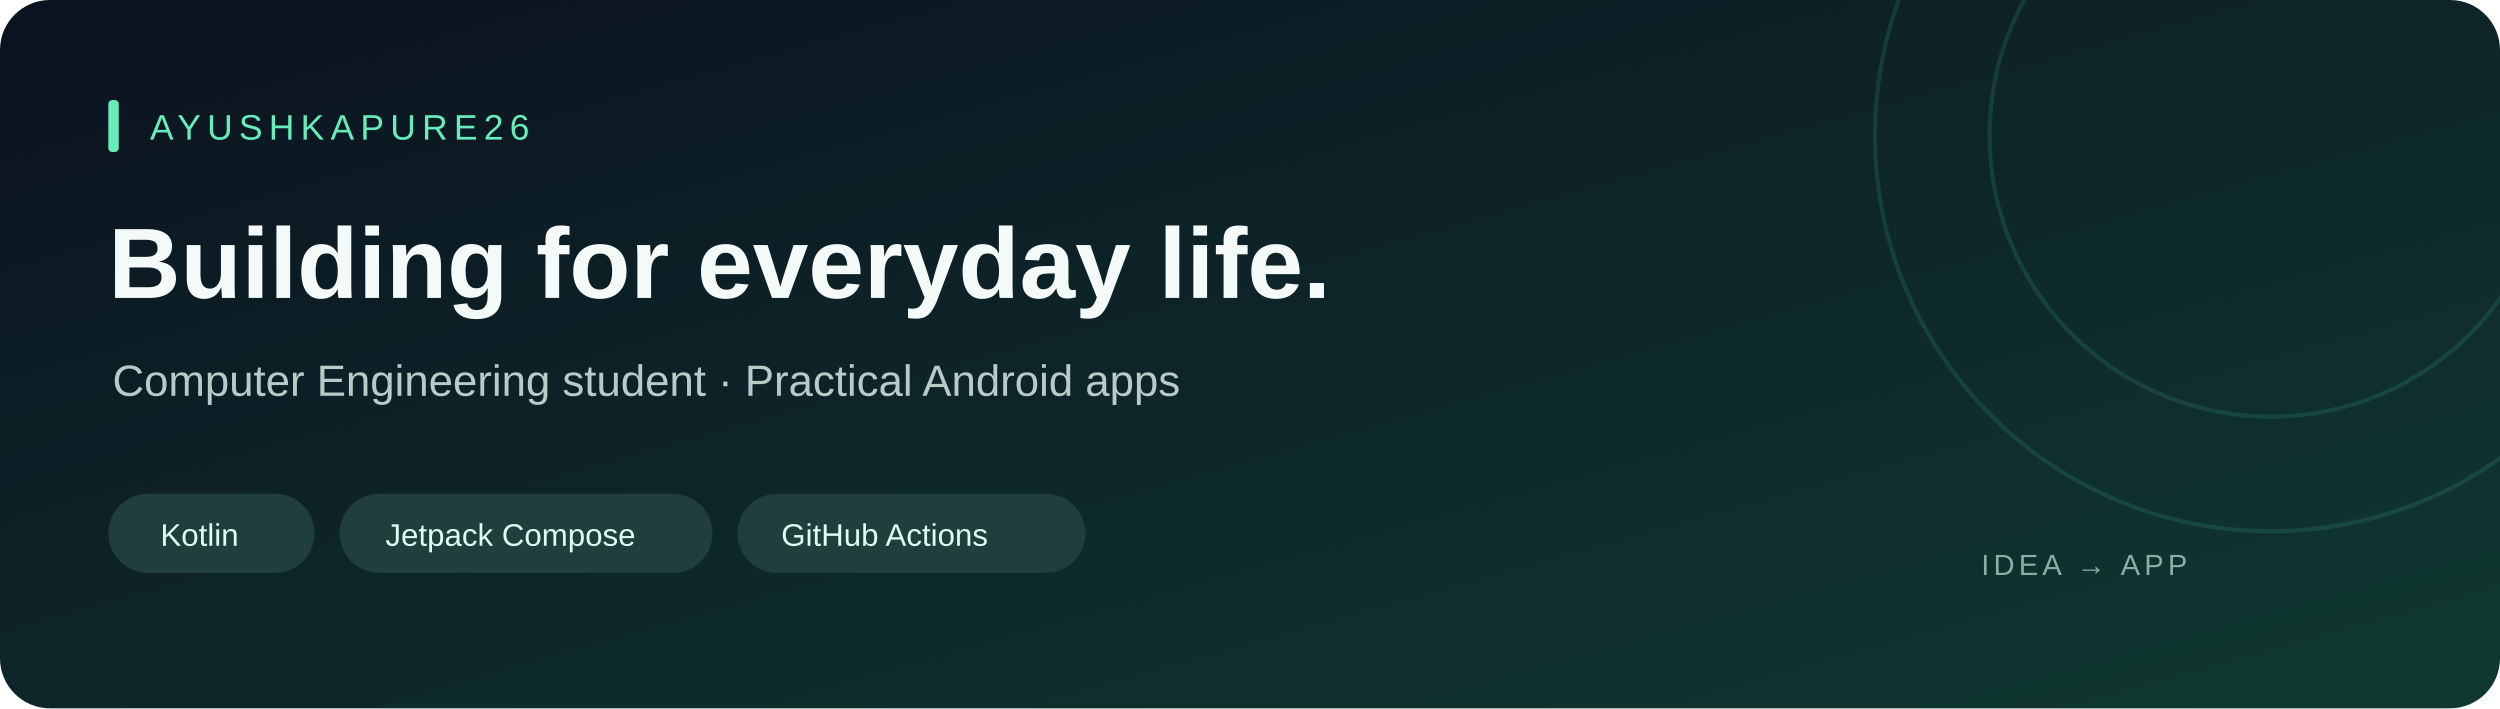
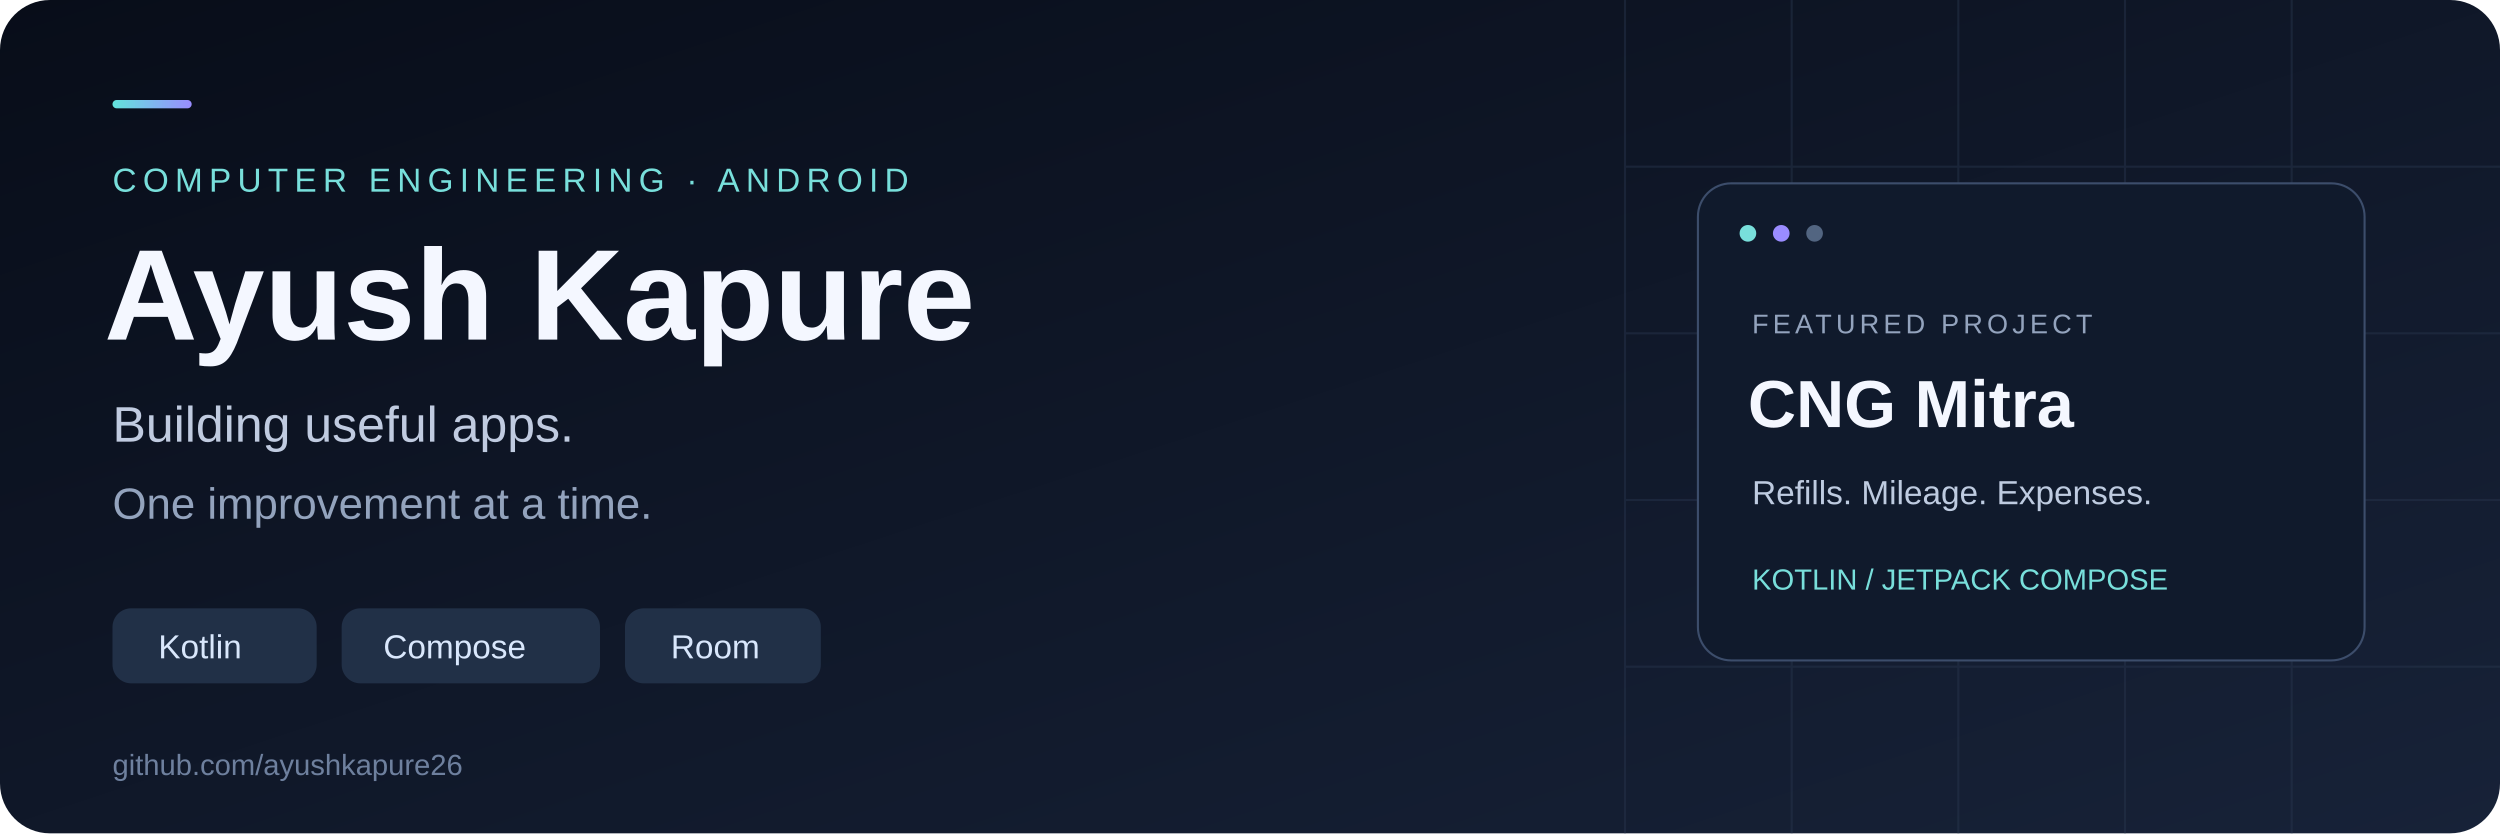
- <svg xmlns="http://www.w3.org/2000/svg" width="1200" height="340" viewBox="0 0 1200 340" role="img" aria-labelledby="title desc">
+ <svg xmlns="http://www.w3.org/2000/svg" width="1200" height="400" viewBox="0 0 1200 400" role="img" aria-labelledby="title desc">
  <defs>
    <linearGradient id="bg" x2="1" y2="1">
-       <stop stop-color="#0b1220" />
-       <stop offset="1" stop-color="#103931" />
+       <stop stop-color="#080d19" />
+       <stop offset="1" stop-color="#172238" />
+     </linearGradient>
+     <linearGradient id="accent">
+       <stop stop-color="#62e4dc" />
+       <stop offset="1" stop-color="#9a8cff" />
    </linearGradient>
  </defs>
-   <rect width="1200" height="340" rx="24" fill="url(#bg)" />
-   <circle cx="1090" cy="65" r="190" fill="none" stroke="#52e5b5" stroke-opacity=".13" stroke-width="2" />
-   <circle cx="1090" cy="65" r="135" fill="none" stroke="#52e5b5" stroke-opacity=".13" stroke-width="2" />
-   <rect x="52" y="48" width="5" height="25" rx="2" fill="#67edba" />
+   <rect width="1200" height="400" rx="24" fill="url(#bg)" />
+   <path d="M780 0v400M860 0v400M940 0v400M1020 0v400M1100 0v400M780 80h420M780 160h420M780 240h420M780 320h420" stroke="#29364e" opacity=".45" />
+   <rect x="54" y="48" width="38" height="4" rx="2" fill="url(#accent)" />
  <g font-family="Arial, Helvetica, sans-serif">
-     <text x="72" y="67" font-size="17" fill="#67edba" letter-spacing="3">AYUSHKAPURE26</text>
-     <text x="52" y="143" font-size="48" font-weight="700" fill="#f3faf7">Building for everyday life.</text>
-     <text x="54" y="190" font-size="21" fill="#b6ccc7">Computer Engineering student · Practical Android apps</text>
-     <rect x="52" y="237" width="99" height="38" rx="19" fill="#203e3b" />
-     <text x="77" y="262" font-size="15" fill="#dafff0">Kotlin</text>
-     <rect x="163" y="237" width="179" height="38" rx="19" fill="#203e3b" />
-     <text x="185" y="262" font-size="15" fill="#dafff0">Jetpack Compose</text>
-     <rect x="354" y="237" width="167" height="38" rx="19" fill="#203e3b" />
-     <text x="375" y="262" font-size="15" fill="#dafff0">GitHub Actions</text>
-     <text x="951" y="276" font-size="14" fill="#8baea3" letter-spacing="2">IDEA → APP</text>
+     <text x="54" y="92" fill="#78dfdb" font-size="16" letter-spacing="3">COMPUTER ENGINEERING · ANDROID</text>
+     <text x="50" y="163" fill="#f4f7ff" font-size="62" font-weight="700">Ayush Kapure</text>
+     <text x="54" y="212" fill="#c0cbe0" font-size="24">Building useful apps.</text>
+     <text x="54" y="249" fill="#93a3bd" font-size="21">One improvement at a time.</text>
+     <rect x="54" y="292" width="98" height="36" rx="9" fill="#213047" />
+     <text x="76" y="316" fill="#d9e7fc" font-size="16">Kotlin</text>
+     <rect x="164" y="292" width="124" height="36" rx="9" fill="#213047" />
+     <text x="184" y="316" fill="#d9e7fc" font-size="16">Compose</text>
+     <rect x="300" y="292" width="94" height="36" rx="9" fill="#213047" />
+     <text x="322" y="316" fill="#d9e7fc" font-size="16">Room</text>
+     <rect x="815" y="88" width="320" height="229" rx="16" fill="#101a2c" stroke="#3c4d6b" />
+     <circle cx="839" cy="112" r="4" fill="#78dfdb" />
+     <circle cx="855" cy="112" r="4" fill="#9a8cff" />
+     <circle cx="871" cy="112" r="4" fill="#526581" />
+     <text x="841" y="160" fill="#93a3bd" font-size="13" letter-spacing="2">FEATURED PROJECT</text>
+     <text x="839" y="205" fill="#f4f7ff" font-size="32" font-weight="700">CNG Mitra</text>
+     <text x="841" y="242" fill="#becbe0" font-size="16">Refills. Mileage. Expenses.</text>
+     <text x="841" y="283" fill="#78dfdb" font-size="14">KOTLIN / JETPACK COMPOSE</text>
+     <text x="54" y="372" fill="#6e809e" font-size="14">github.com/ayushkapure26</text>
  </g>
</svg>
